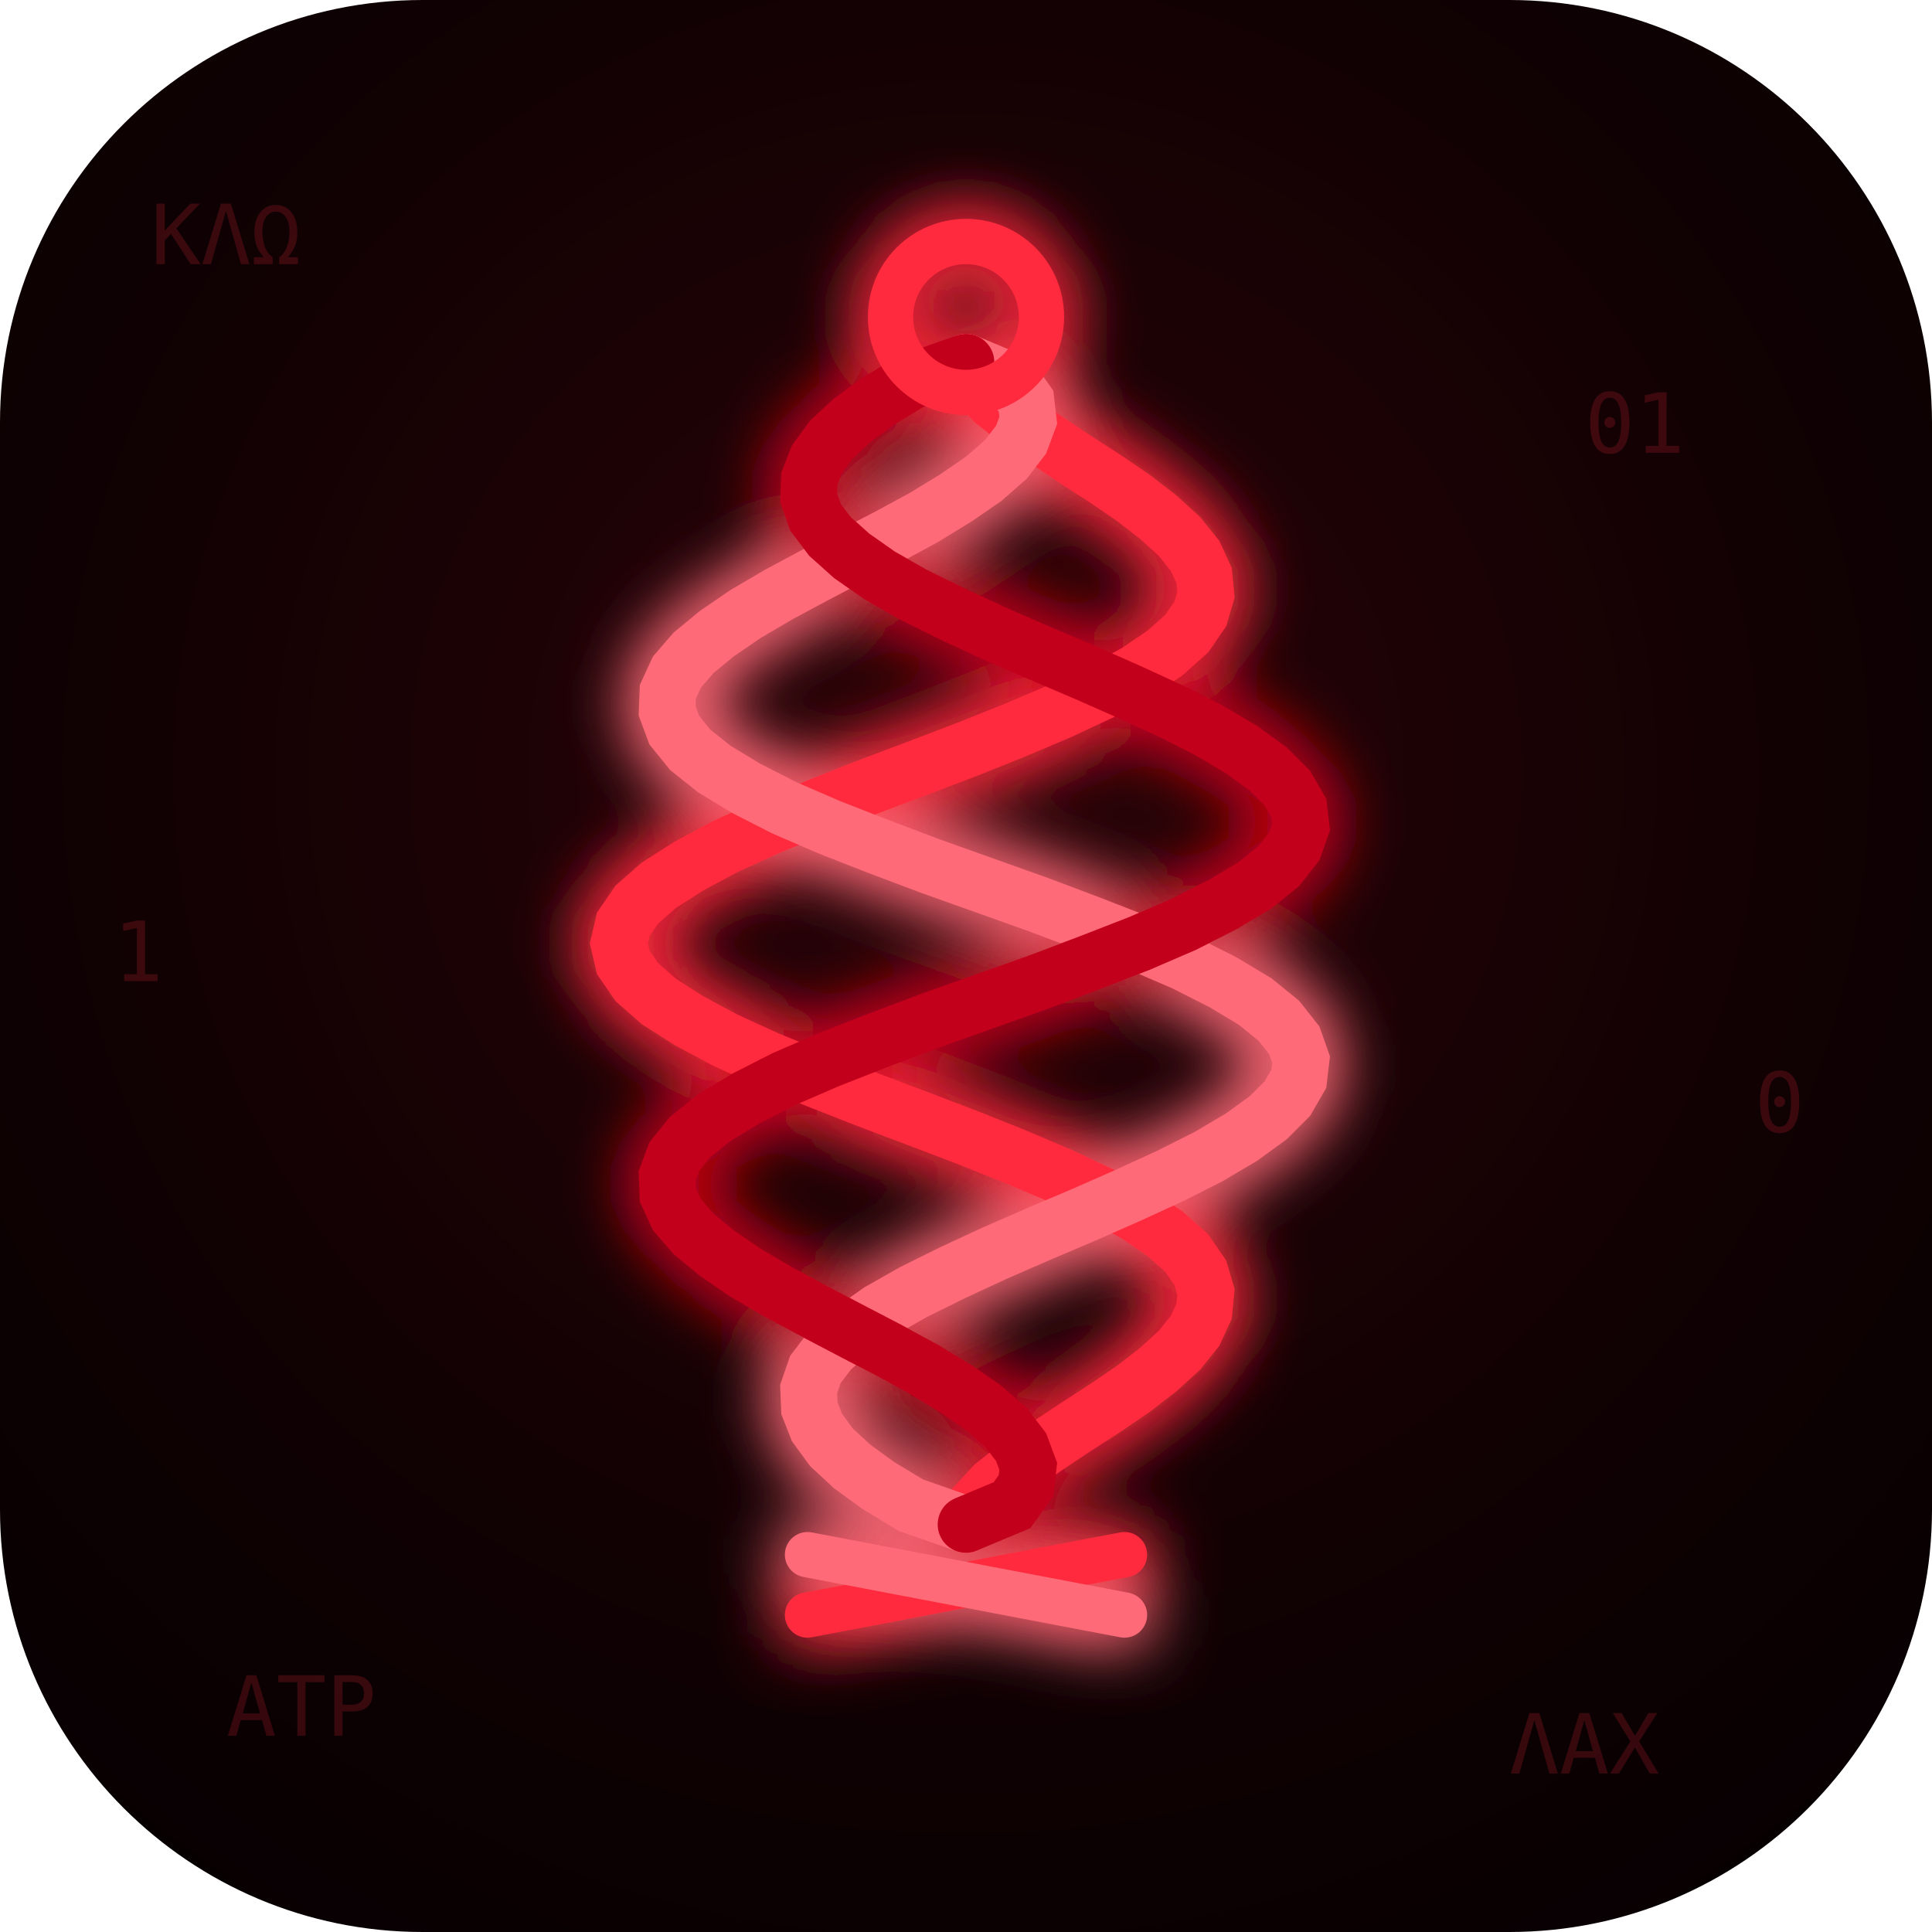
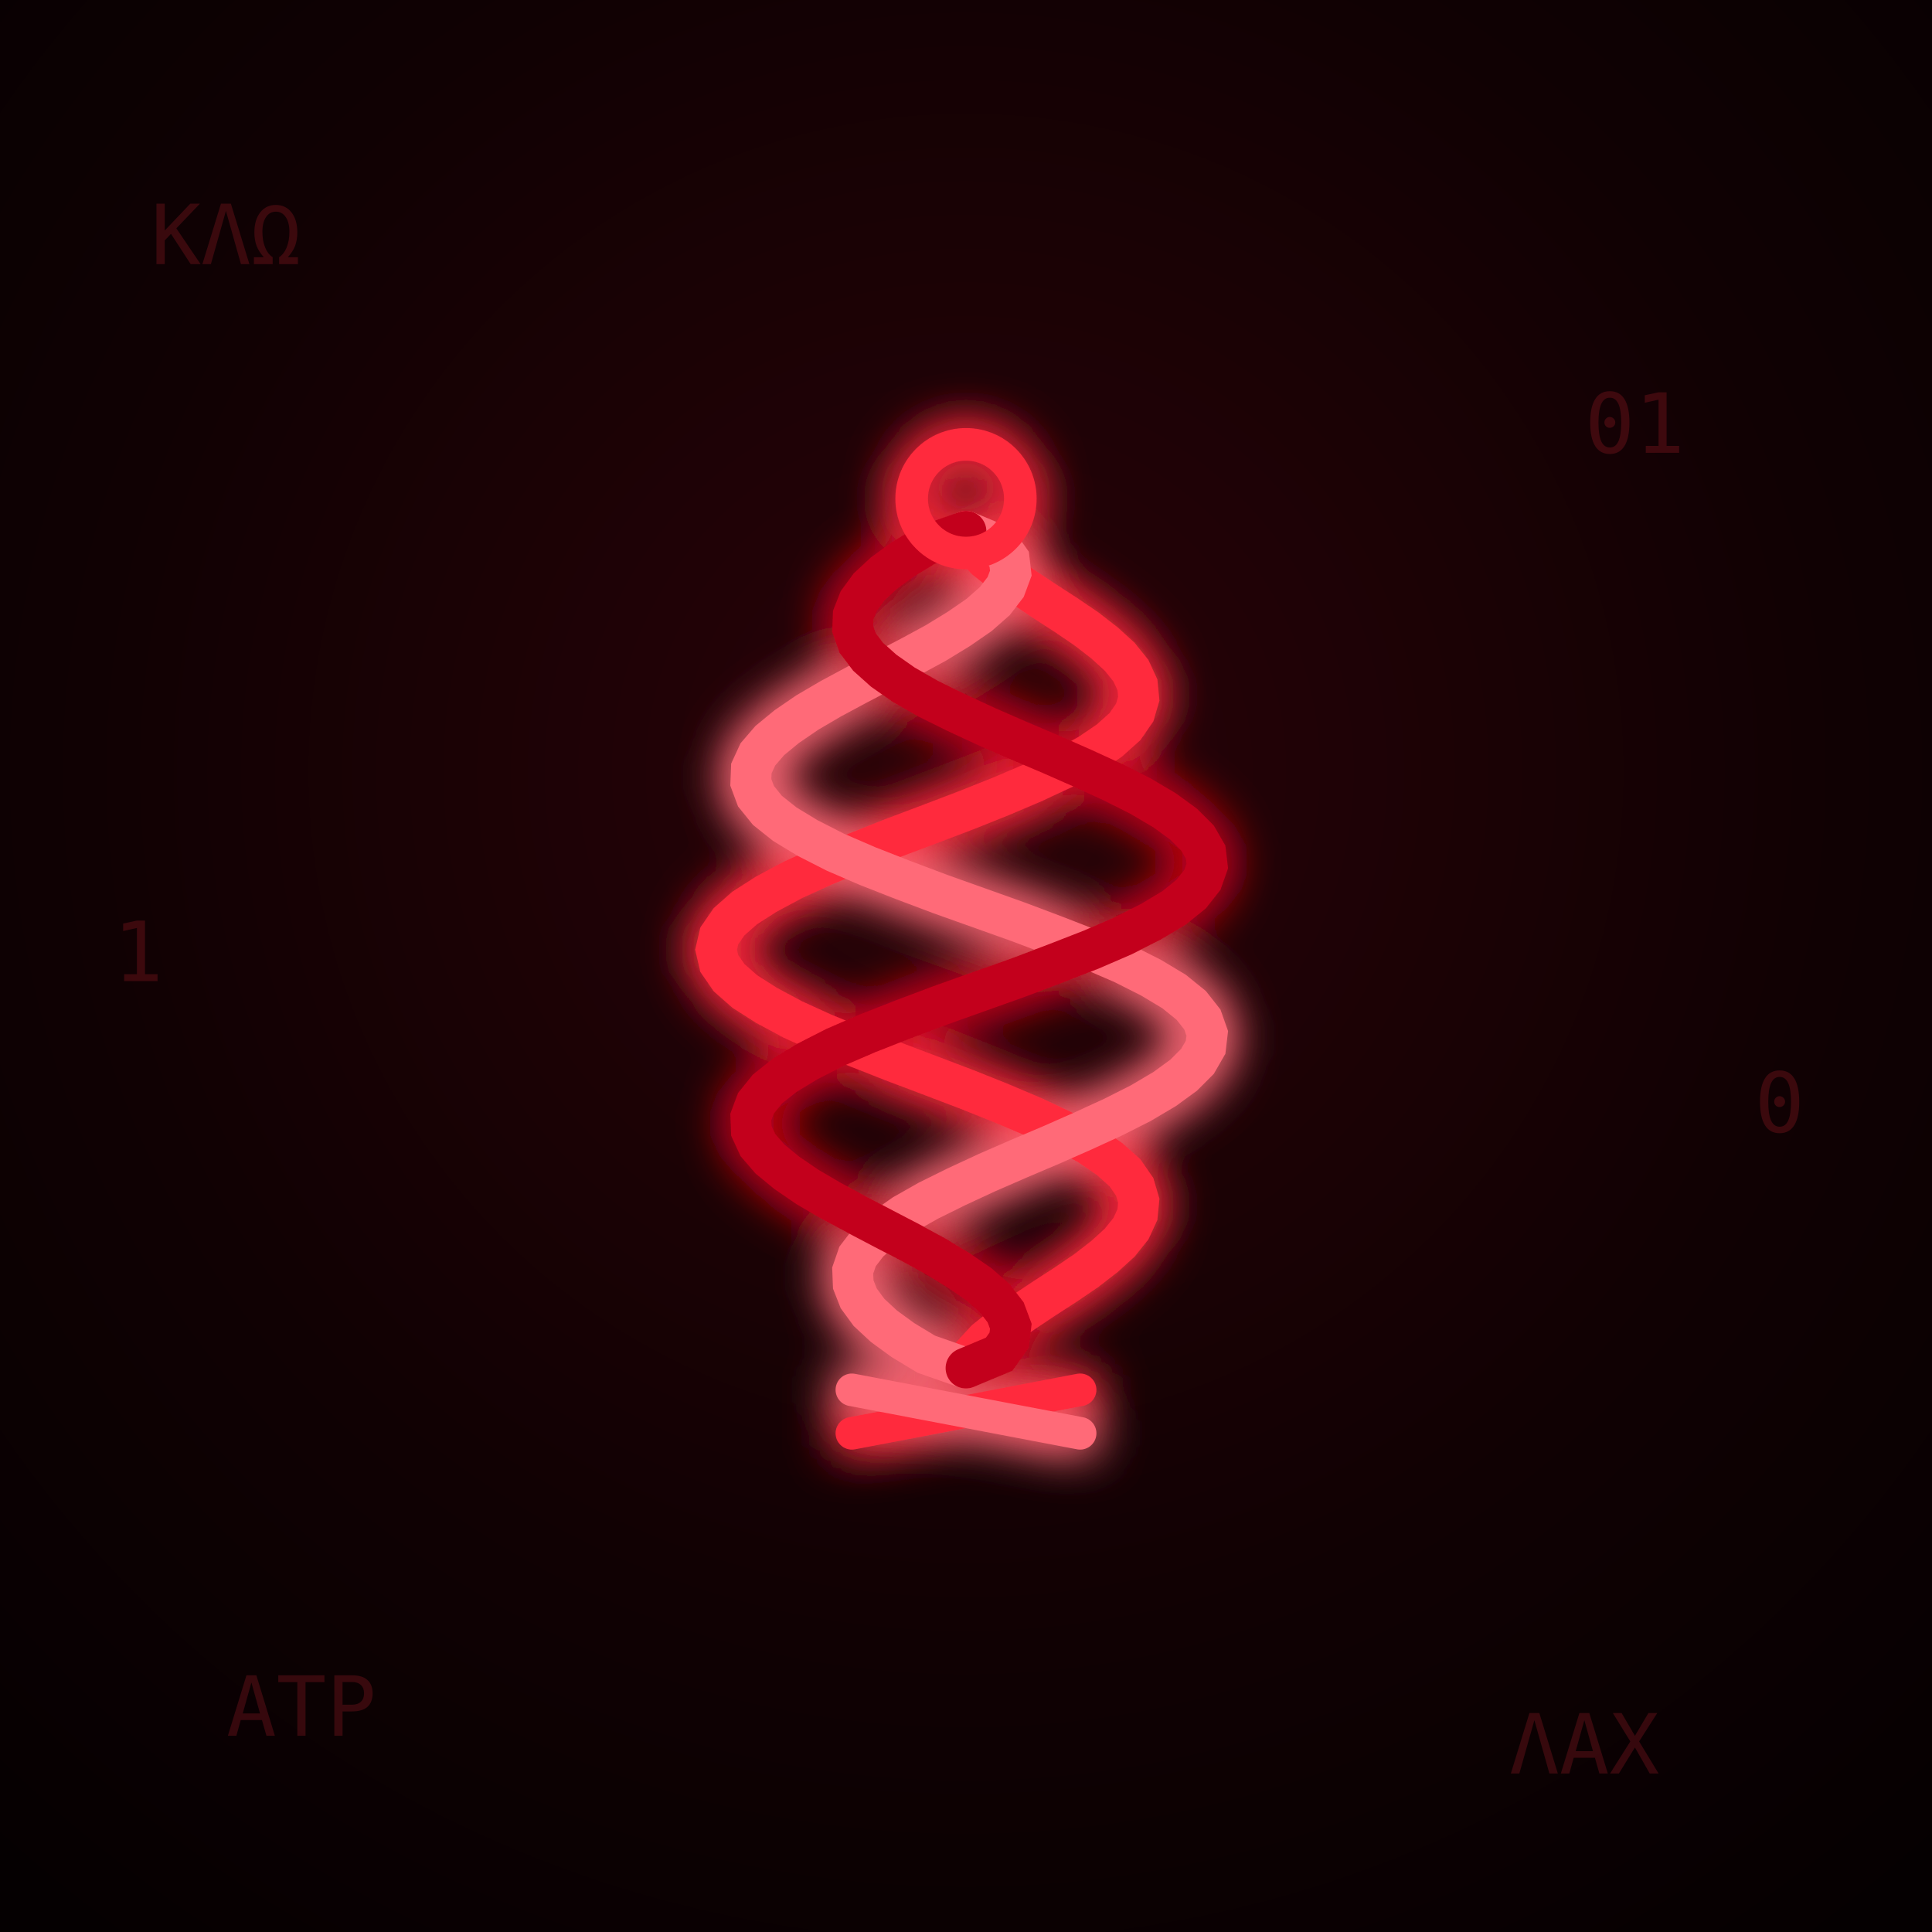
<svg xmlns="http://www.w3.org/2000/svg" viewBox="0 0 512 512" width="512" height="512">
  <defs>
    <radialGradient id="bg" cx="50%" cy="40%" r="75%">
      <stop offset="0" stop-color="#2a0308" />
      <stop offset=".6" stop-color="#100103" />
      <stop offset="1" stop-color="#050001" />
    </radialGradient>
    <filter id="glow" x="-30%" y="-30%" width="160%" height="160%">
      <feGaussianBlur stdDeviation="9" result="b" />
      <feMerge>
        <feMergeNode in="b" />
        <feMergeNode in="b" />
        <feMergeNode in="SourceGraphic" />
      </feMerge>
    </filter>
  </defs>
-   <rect width="512" height="512" rx="112" fill="url(#bg)" />
+   <rect width="512" height="512" fill="url(#bg)" />
  <g opacity=".18" fill="#ff2a3d" font-family="monospace" font-size="22">
    <text x="40" y="70">ΚΛΩ</text>
    <text x="420" y="120">01</text>
    <text x="60" y="460">ΑΤΡ</text>
    <text x="400" y="470">ΛΑΧ</text>
    <text x="30" y="260">1</text>
    <text x="465" y="300">0</text>
  </g>
-   <g transform="translate(256 256) scale(1.0) translate(-256 -256)">
+   <g transform="translate(256 256) scale(0.72) translate(-256 -256)">
    <g filter="url(#glow)">
      <path d="M256.0 96.0 L258.5 101.1 L263.3 106.3 L269.7 111.4 L277.1 116.5 L284.9 121.7 L292.8 126.8 L300.3 131.9 L307.0 137.1 L312.6 142.2 L316.7 147.3 L319.1 152.5 L319.6 157.6 L318.1 162.7 L314.5 167.9 L308.8 173.0 L301.3 178.1 L291.9 183.3 L281.0 188.4 L269.0 193.5 L256.0 198.7 L242.6 203.8 L229.1 208.9 L215.9 214.1 L203.5 219.2 L192.3 224.3 L182.6 229.5 L174.6 234.6 L168.8 239.7 L165.2 244.9 L164.0 250.0 L165.2 255.1 L168.8 260.3 L174.6 265.4 L182.6 270.5 L192.3 275.7 L203.5 280.8 L215.9 285.9 L229.1 291.1 L242.6 296.2 L256.0 301.3 L269.0 306.5 L281.0 311.6 L291.9 316.7 L301.3 321.9 L308.8 327.0 L314.5 332.1 L318.1 337.3 L319.6 342.4 L319.1 347.5 L316.7 352.7 L312.6 357.8 L307.0 362.9 L300.3 368.1 L292.8 373.2 L284.9 378.3 L277.1 383.5 L269.7 388.6 L263.3 393.7 L258.5 398.9 L256.0 404.0" stroke="#ff2a3d" stroke-width="15" fill="none" stroke-linecap="round" />
      <path d="M256.0 96.0 L268.2 101.1 L271.9 106.3 L272.5 111.4 L270.6 116.5 L266.6 121.7 L260.8 126.8 L253.4 131.9 L244.9 137.1 L235.5 142.2 L225.7 147.3 L215.8 152.5 L206.3 157.6 L197.6 162.7 L190.0 167.9 L183.8 173.0 L179.4 178.1 L177.0 183.3 L176.8 188.4 L178.7 193.5 L182.9 198.7 L189.3 203.8 L197.7 208.9 L207.9 214.1 L219.7 219.2 L232.7 224.3 L246.5 229.5 L260.8 234.6 L275.1 239.7 L288.9 244.9 L302.0 250.0 L313.8 255.1 L324.1 260.3 L332.6 265.4 L338.9 270.5 L343.0 275.7 L344.8 280.8 L344.2 285.9 L341.2 291.1 L336.1 296.2 L329.1 301.3 L320.3 306.5 L310.2 311.6 L299.1 316.7 L287.3 321.9 L275.3 327.0 L263.6 332.1 L252.4 337.3 L242.1 342.4 L233.1 347.5 L225.7 352.7 L220.0 357.8 L216.1 362.9 L214.3 368.1 L214.5 373.2 L216.5 378.3 L220.3 383.5 L225.8 388.6 L232.8 393.7 L241.4 398.9 L256.0 404.0" stroke="#ff6b78" stroke-width="15" fill="none" stroke-linecap="round" />
      <path d="M256.0 96.0 L241.4 101.1 L232.8 106.3 L225.8 111.4 L220.3 116.5 L216.5 121.7 L214.5 126.8 L214.3 131.9 L216.1 137.1 L220.0 142.2 L225.7 147.3 L233.1 152.5 L242.1 157.6 L252.4 162.7 L263.6 167.9 L275.3 173.0 L287.3 178.1 L299.1 183.3 L310.2 188.4 L320.3 193.5 L329.1 198.7 L336.1 203.8 L341.2 208.9 L344.2 214.1 L344.8 219.2 L343.0 224.3 L338.9 229.5 L332.6 234.6 L324.1 239.7 L313.8 244.9 L302.0 250.0 L288.9 255.1 L275.1 260.3 L260.8 265.4 L246.5 270.5 L232.7 275.7 L219.7 280.8 L207.9 285.9 L197.7 291.1 L189.3 296.2 L182.9 301.3 L178.7 306.5 L176.8 311.6 L177.0 316.7 L179.4 321.9 L183.8 327.0 L190.0 332.1 L197.6 337.3 L206.3 342.4 L215.8 347.5 L225.7 352.7 L235.5 357.8 L244.9 362.9 L253.4 368.1 L260.8 373.2 L266.6 378.3 L270.6 383.5 L272.5 388.6 L271.9 393.7 L268.2 398.9 L256.0 404.0" stroke="#c3001b" stroke-width="15" fill="none" stroke-linecap="round" />
      <circle cx="256" cy="84" r="20" fill="none" stroke="#ff2a3d" stroke-width="12" />
      <path d="M214 428 L298 412" stroke="#ff2a3d" stroke-width="12" stroke-linecap="round" />
      <path d="M214 412 L298 428" stroke="#ff6b78" stroke-width="12" stroke-linecap="round" />
    </g>
  </g>
</svg>
